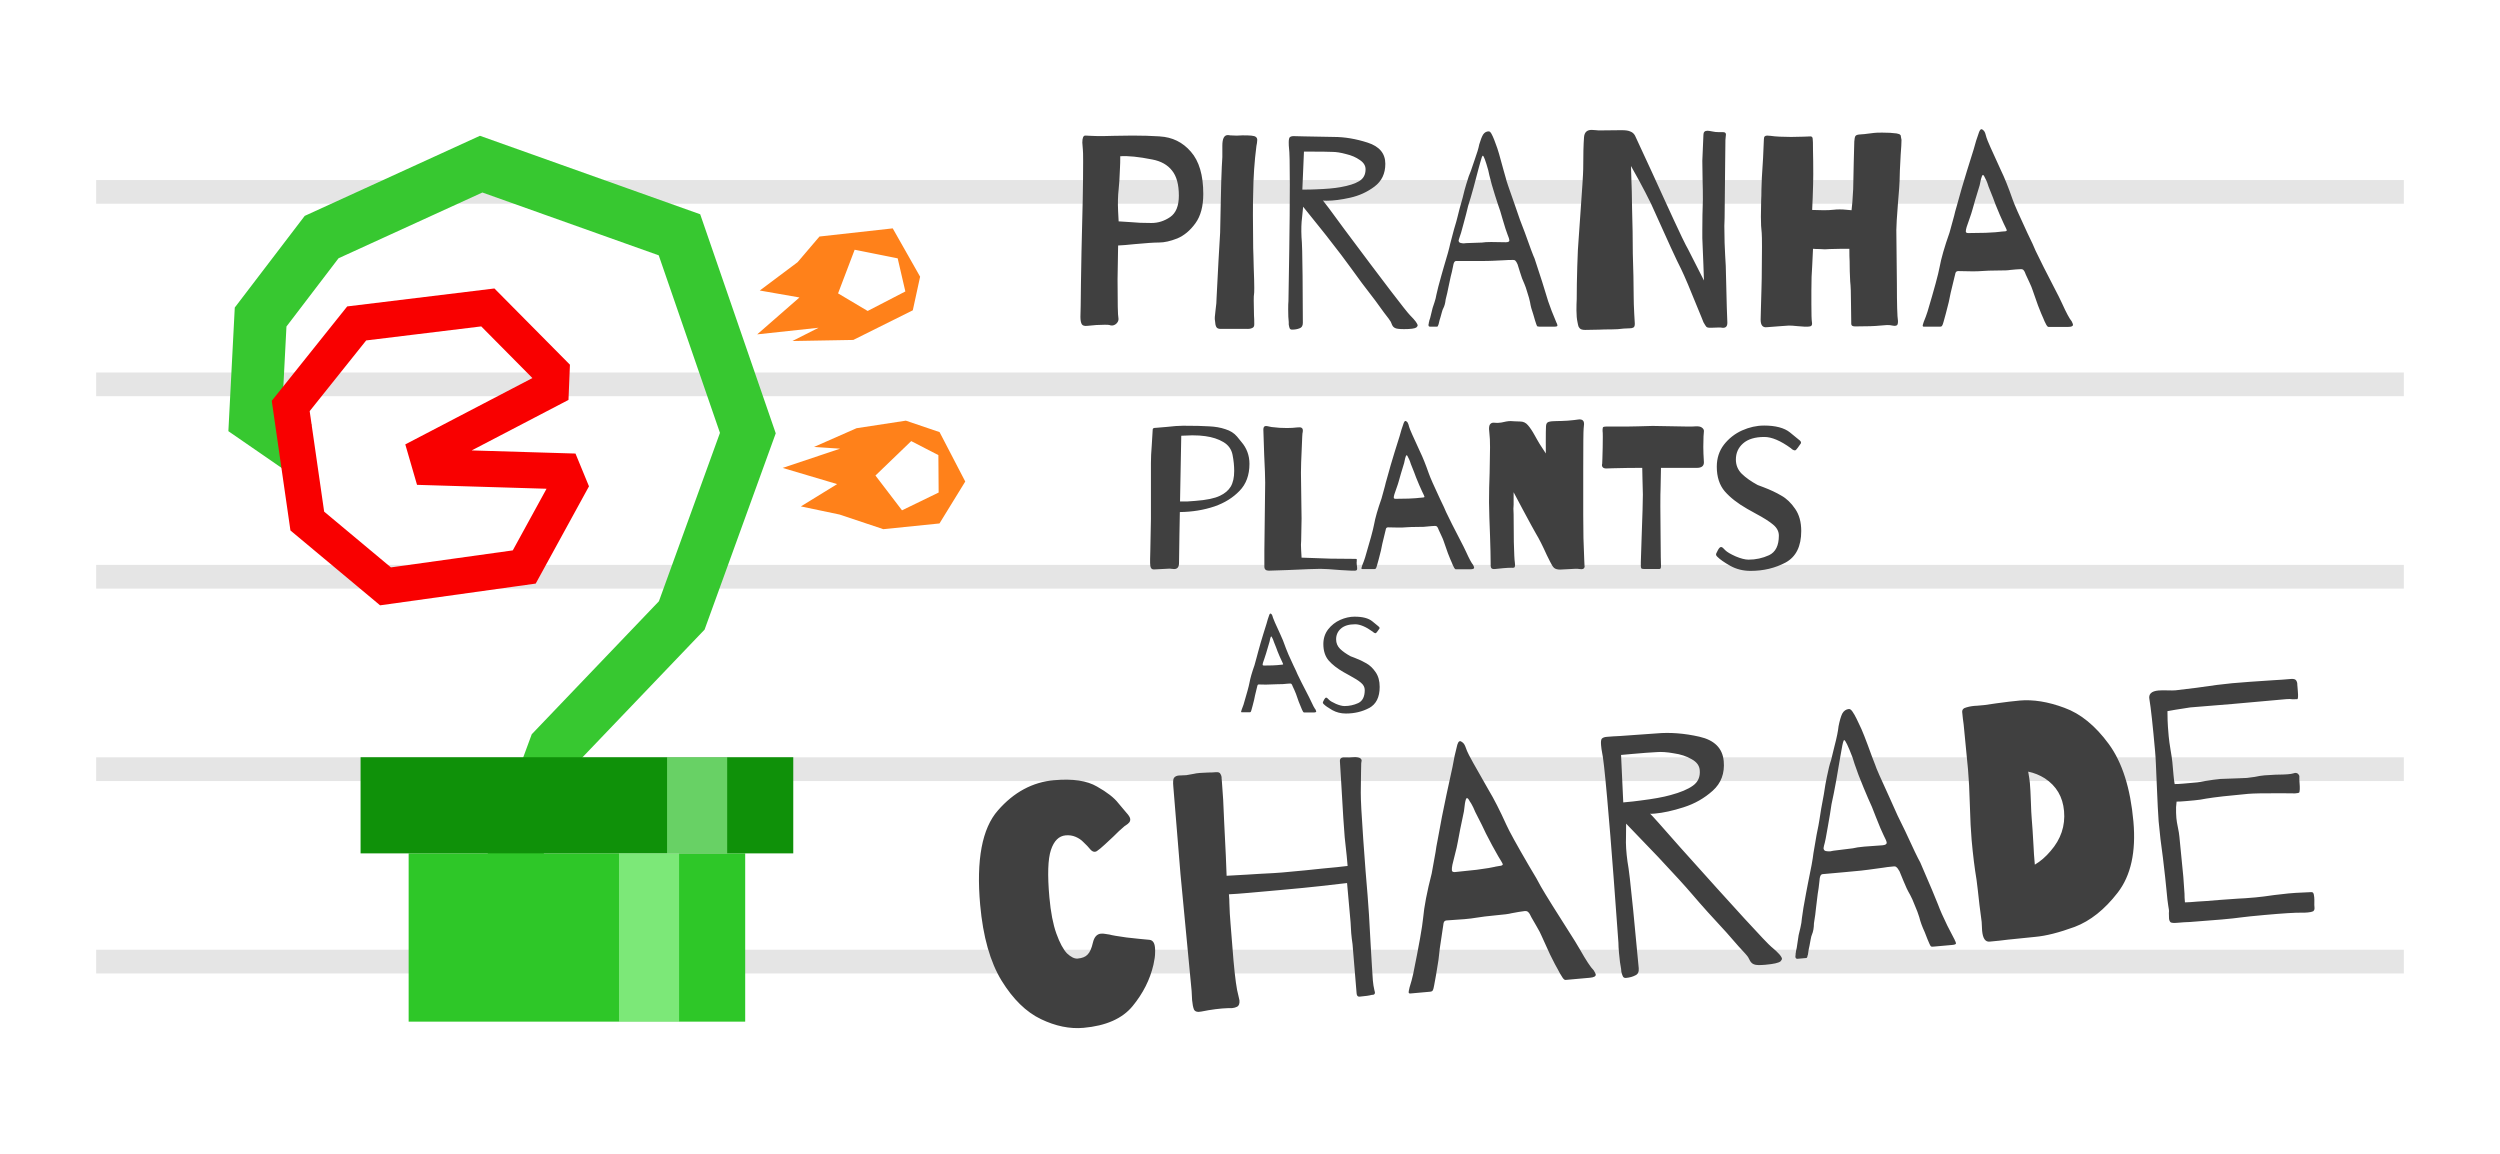
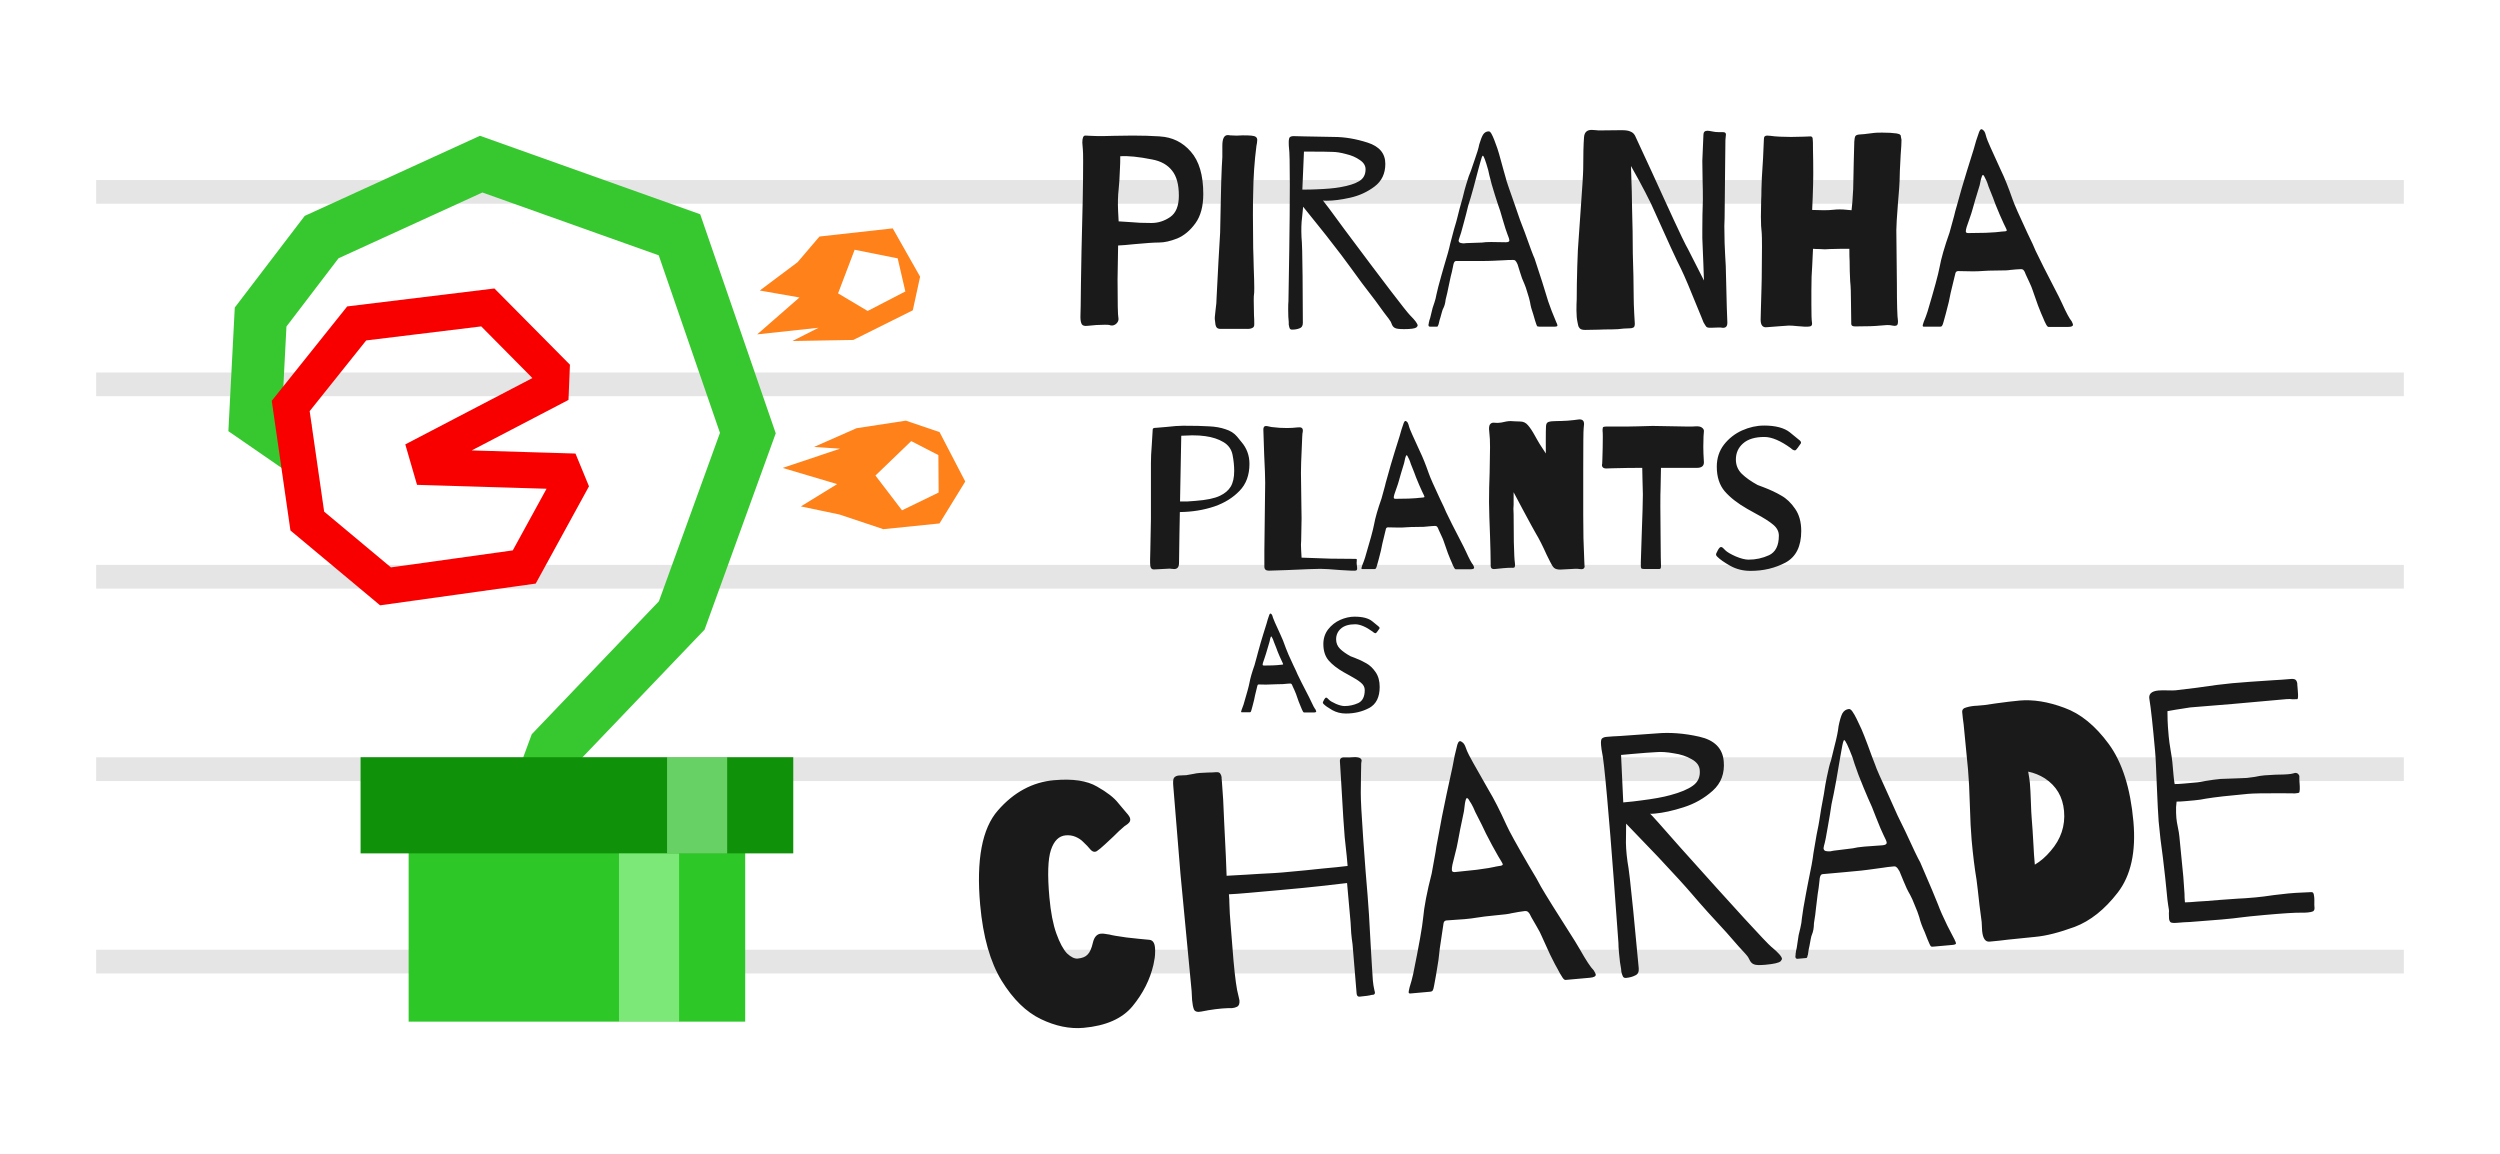
<svg xmlns="http://www.w3.org/2000/svg" xmlns:xlink="http://www.w3.org/1999/xlink" width="104mm" height="48mm" viewBox="0 0 104 48" version="1.1" id="svg1" xml:space="preserve">
  <defs id="defs1">
    <linearGradient id="swatch33">
      <stop style="stop-color:#e5e5e5;stop-opacity:1;" offset="0" id="stop33" />
    </linearGradient>
    <linearGradient id="swatch29">
-       <stop style="stop-color:#404040;stop-opacity:1;" offset="0" id="stop29" />
+       <stop style="stop-color:#1a1a1a;stop-opacity:1;" offset="0" id="stop29" />
    </linearGradient>
    <linearGradient id="swatch27">
      <stop style="stop-color:#cffccf;stop-opacity:1;" offset="0" id="stop27" />
    </linearGradient>
    <linearGradient id="swatch26">
      <stop style="stop-color:#2ec728;stop-opacity:1;" offset="0" id="stop26" />
    </linearGradient>
    <linearGradient id="swatch25">
      <stop style="stop-color:#0f9109;stop-opacity:1;" offset="0" id="stop25" />
    </linearGradient>
    <linearGradient id="swatch24">
      <stop style="stop-color:#f90000;stop-opacity:1;" offset="0" id="stop24" />
    </linearGradient>
    <linearGradient id="swatch23">
      <stop style="stop-color:#37c830;stop-opacity:1;" offset="0" id="stop23" />
    </linearGradient>
    <linearGradient id="swatch18">
      <stop style="stop-color:#ff811a;stop-opacity:1;" offset="0" id="stop18" />
    </linearGradient>
    <linearGradient xlink:href="#swatch18" id="linearGradient18" x1="35.857" y1="18.353" x2="43.452" y2="18.353" gradientUnits="userSpaceOnUse" />
    <linearGradient xlink:href="#swatch18" id="linearGradient22" x1="34.798" y1="10.439" x2="41.576" y2="10.439" gradientUnits="userSpaceOnUse" />
    <linearGradient xlink:href="#swatch23" id="linearGradient23" x1="12.798" y1="19.67" x2="35.57" y2="19.67" gradientUnits="userSpaceOnUse" />
    <linearGradient xlink:href="#swatch24" id="linearGradient24" x1="14.603" y1="17.186" x2="27.8" y2="17.186" gradientUnits="userSpaceOnUse" />
    <linearGradient xlink:href="#swatch25" id="linearGradient25" x1="17.923" y1="33.805" x2="40.722" y2="33.805" gradientUnits="userSpaceOnUse" />
-     <linearGradient xlink:href="#swatch26" id="linearGradient26" x1="20.456" y1="39.305" x2="38.189" y2="39.305" gradientUnits="userSpaceOnUse" />
+     <linearGradient xlink:href="#swatch26" id="linearGradient26" x1="20.456" y1="39.305" x2="38.189" y2="39.305" gradientUnits="userSpaceOnUse" gradientTransform="matrix(1,0,0,1.071429,0,-3.057949)" />
    <linearGradient xlink:href="#swatch27" id="linearGradient27" x1="28.994" y1="41.698" x2="32.16" y2="41.698" gradientUnits="userSpaceOnUse" />
    <linearGradient xlink:href="#swatch27" id="linearGradient28" gradientUnits="userSpaceOnUse" gradientTransform="matrix(1.452779,0,0,1.829015,-10.12574,-27.71185)" x1="28.671" y1="34.942" x2="30.851" y2="34.942" />
    <linearGradient xlink:href="#swatch29" id="linearGradient29" x1="45.942" y1="10.549" x2="87.237" y2="10.549" gradientUnits="userSpaceOnUse" />
    <linearGradient xlink:href="#swatch29" id="linearGradient30" x1="48.845" y1="21.598" x2="75.93" y2="21.598" gradientUnits="userSpaceOnUse" />
    <linearGradient xlink:href="#swatch29" id="linearGradient31" x1="52.628" y1="28.605" x2="58.397" y2="28.605" gradientUnits="userSpaceOnUse" />
    <linearGradient xlink:href="#swatch33" id="linearGradient33" x1="3" y1="23.985" x2="46.877" y2="23.985" gradientUnits="userSpaceOnUse" />
    <linearGradient xlink:href="#swatch33" id="linearGradient34" x1="3" y1="32.111" x2="46.877" y2="32.111" gradientUnits="userSpaceOnUse" />
    <linearGradient xlink:href="#swatch33" id="linearGradient35" x1="3" y1="40.237" x2="46.877" y2="40.237" gradientUnits="userSpaceOnUse" />
    <linearGradient xlink:href="#swatch33" id="linearGradient36" x1="3" y1="15.859" x2="46.877" y2="15.859" gradientUnits="userSpaceOnUse" />
    <linearGradient xlink:href="#swatch33" id="linearGradient37" x1="3" y1="7.732" x2="46.877" y2="7.732" gradientUnits="userSpaceOnUse" />
    <linearGradient xlink:href="#swatch29" id="linearGradient1" gradientUnits="userSpaceOnUse" x1="38.165" y1="42.454" x2="93.554" y2="42.454" />
  </defs>
  <g id="layer3" transform="matrix(2.187927,0,0,0.9850576,-2.563782,0.3663954)" style="display:inline">
    <path style="display:inline;fill:none;fill-rule:nonzero;stroke:url(#linearGradient37);stroke-width:1.001;stroke-linecap:butt;stroke-miterlimit:2;stroke-dasharray:none" d="M 3,7.732 H 46.877" id="path4" />
    <path style="display:inline;fill:none;fill-rule:nonzero;stroke:url(#linearGradient36);stroke-width:1.001;stroke-linecap:butt;stroke-miterlimit:2;stroke-dasharray:none" d="M 3,15.859 H 46.877" id="path4-0" />
    <path style="display:inline;fill:none;fill-rule:nonzero;stroke:url(#linearGradient33);stroke-width:1.001;stroke-linecap:butt;stroke-miterlimit:2;stroke-dasharray:none" d="M 3,23.985 H 46.877" id="path4-2" />
    <path style="display:inline;fill:none;fill-rule:nonzero;stroke:url(#linearGradient34);stroke-width:1.001;stroke-linecap:butt;stroke-miterlimit:2;stroke-dasharray:none" d="M 3,32.111 H 46.877" id="path4-21" />
    <path style="display:inline;fill:none;fill-rule:nonzero;stroke:url(#linearGradient35);stroke-width:1.001;stroke-linecap:butt;stroke-miterlimit:2;stroke-dasharray:none" d="M 3,40.237 H 46.877" id="path4-7" />
  </g>
  <g id="layer2" style="display:inline" transform="translate(-3.298433,1.404481)">
    <path style="display:inline;fill:none;fill-opacity:0;stroke:url(#linearGradient23);stroke-width:2.188;stroke-linecap:butt;stroke-linejoin:miter" d="m 24.529,34.717 1.838,-4.985 5.292,-5.534 2.75,-7.586 -2.845,-8.249 -8.249,-2.939 -6.637,3.034 -2.538,3.326 -0.217,4.195 1.724,1.19" id="path2" />
    <g id="layer1" transform="matrix(0.7894968,0,0,1,4.148343,-1.709143)" style="display:inline">
-       <rect style="display:inline;fill:url(#linearGradient26);fill-opacity:1;stroke:none;stroke-width:2.538;stroke-linecap:round;stroke-linejoin:miter;stroke-dasharray:none;stroke-opacity:1" id="rect46-6-6-6-7" width="17.733" height="7" x="20.456" y="35.805" />
+       <rect style="display:inline;fill:url(#linearGradient26);fill-opacity:1;stroke:none;stroke-width:2.627;stroke-linecap:round;stroke-linejoin:miter;stroke-dasharray:none;stroke-opacity:1" id="rect46-6-6-6-7" width="17.733" height="7.5" x="20.456" y="35.305" />
      <rect style="display:inline;fill:url(#linearGradient25);fill-opacity:1;fill-rule:nonzero;stroke:none;stroke-width:2.176;stroke-linecap:round;stroke-linejoin:miter;stroke-dasharray:none;stroke-opacity:1" id="rect46-6-6-6-7-9" width="22.799" height="4" x="17.923" y="31.805" />
      <g id="layer4" transform="translate(2.545377,-2.392475)" style="display:inline;opacity:0.6;mix-blend-mode:hard-light">
        <rect style="opacity:1;mix-blend-mode:normal;fill:url(#linearGradient27);stroke:none;stroke-width:2.258;stroke-linejoin:round;stroke-dasharray:none;stroke-opacity:1" id="rect10" width="3.167" height="7" x="28.994" y="38.198" />
        <rect style="opacity:1;mix-blend-mode:normal;fill:url(#linearGradient28);stroke:none;stroke-width:1.707;stroke-linejoin:round;stroke-dasharray:none;stroke-opacity:1" id="rect10-6" width="3.167" height="4" x="31.527" y="34.198" />
      </g>
    </g>
    <path id="path1" style="display:inline;opacity:1;fill:none;fill-opacity:1;stroke:url(#linearGradient24);stroke-width:1.5;stroke-linecap:round;stroke-linejoin:miter;stroke-dasharray:none;stroke-opacity:1" d="m 23.592,11.385 -5.455,0.665 -2.745,3.434 0.69,4.787 3.254,2.717 5.771,-0.806 1.863,-3.401 -0.24,-0.583 -5.515,-0.166 -0.165,-0.569 5.166,-2.695 0.029,-0.705 z" />
    <path id="path7" style="display:inline;opacity:1;fill:url(#linearGradient18);stroke:none;stroke-width:1.25;stroke-linecap:butt;stroke-linejoin:miter;stroke-dasharray:none;stroke-opacity:1" d="m 38.931,16.409 -1.774,0.781 1.089,0.07 -2.389,0.801 2.267,0.673 -1.509,0.928 1.612,0.339 1.817,0.608 2.337,-0.238 1.072,-1.744 -1.069,-2.056 -1.402,-0.476 z m 2.274,0.536 1.13,0.583 0.011,1.557 -1.524,0.74 -1.105,-1.447 z" />
    <path id="path3" style="display:inline;opacity:1;fill:url(#linearGradient22);stroke:none;stroke-width:1.25;stroke-linecap:butt;stroke-linejoin:miter;stroke-dasharray:none;stroke-opacity:1" d="m 37.388,8.435 -0.91,1.068 -1.573,1.178 1.651,0.289 -1.758,1.535 2.553,-0.275 -1.088,0.552 2.533,-0.045 2.475,-1.233 0.304,-1.398 -1.139,-2.01 z m 1.464,0.55 1.79,0.358 0.319,1.377 -1.568,0.812 -1.231,-0.732 z" />
  </g>
  <g id="layer5" transform="translate(-0.999515,-1.000333)">
    <path d="m 49.25,6.676 q 0.779,0.045 1.287,0.632 0.519,0.587 0.519,1.761 0,0.768 -0.327,1.219 -0.327,0.452 -0.756,0.632 -0.429,0.169 -0.756,0.169 -0.305,0 -1.027,0.068 -0.418,0.045 -0.677,0.056 -0.023,1.039 -0.023,1.411 0,1.468 0.034,1.592 0.023,0.113 -0.045,0.203 -0.056,0.079 -0.158,0.113 -0.09,0.023 -0.169,-0.011 -0.034,-0.011 -0.192,-0.011 -0.339,0 -0.722,0.045 -0.181,0.023 -0.237,-0.068 -0.056,-0.102 -0.056,-0.305 0,-0.248 0.011,-0.452 l 0.011,-0.948 0.023,-1.332 q 0.068,-2.393 0.068,-3.737 0,-0.406 -0.011,-0.485 -0.023,-0.248 -0.023,-0.294 0,-0.294 0.124,-0.294 0.056,0 0.226,0.011 0.181,0.011 0.497,0.011 0.09,0 0.463,-0.011 0.373,-0.011 0.779,-0.011 0.598,0 1.14,0.034 z M 48.9,10.277 q 0.418,0 0.779,-0.248 0.361,-0.248 0.361,-0.892 0,-0.689 -0.282,-1.039 Q 49.476,7.737 48.934,7.635 48.087,7.466 47.602,7.5 q 0,0.316 -0.011,0.474 -0.023,0.632 -0.056,0.903 -0.045,0.395 -0.023,0.892 l 0.023,0.44 0.531,0.034 q 0.305,0.034 0.835,0.034 z m 3.262,-3.646 q 0.147,0.011 0.282,0.011 0.147,-0.011 0.248,-0.011 0.248,0 0.361,0.011 0.135,0.011 0.192,0.056 0.056,0.045 0.056,0.124 0,0.056 -0.011,0.124 -0.011,0.068 -0.023,0.124 -0.124,0.96 -0.135,1.976 -0.011,0.294 -0.011,0.903 l 0.011,1.366 q 0.011,0.169 0.011,0.35 l 0.011,0.452 q 0.023,0.587 0.023,0.869 0,0.214 -0.011,0.26 -0.011,0.045 -0.011,0.26 l 0.011,0.621 q 0.011,0.135 0.011,0.339 0.011,0.147 -0.09,0.181 -0.09,0.045 -0.248,0.034 h -1.027 q -0.169,0.011 -0.214,-0.079 -0.045,-0.079 -0.056,-0.271 -0.023,-0.079 0.023,-0.418 0.045,-0.316 0.045,-0.542 0,-0.079 0.079,-1.524 0.068,-1.061 0.068,-1.163 l 0.023,-1.106 0.023,-1.027 0.023,-0.61 0.023,-0.406 V 7.06 q 0,-0.44 0.226,-0.44 0.056,0 0.09,0.011 z m 7.507,7.496 q 0.305,0.305 0.305,0.418 0,0.023 -0.056,0.079 -0.102,0.068 -0.508,0.068 -0.294,0 -0.373,-0.045 -0.079,-0.034 -0.124,-0.124 -0.034,-0.09 -0.056,-0.135 -0.034,-0.068 -0.282,-0.384 -0.237,-0.327 -0.361,-0.497 -0.598,-0.768 -1.039,-1.389 -0.271,-0.384 -1.005,-1.321 L 55.989,10.57 55.21,9.6 55.165,10.051 q -0.045,0.339 -0.023,0.813 0.034,0.316 0.045,1.637 0.011,1.321 0.011,1.93 0,0.181 -0.135,0.226 -0.135,0.056 -0.316,0.056 -0.079,0 -0.102,-0.068 -0.023,-0.068 -0.034,-0.147 0,-0.079 0,-0.102 -0.023,-0.181 -0.023,-0.531 0,-0.226 0.011,-0.339 0.011,-0.61 0.034,-2.122 0.023,-1.524 0.023,-2.732 0,-1.298 -0.034,-1.513 -0.011,-0.09 -0.011,-0.237 0,-0.169 0.045,-0.214 0.056,-0.045 0.158,-0.045 0.226,0 0.44,0.011 l 1.23,0.023 q 0.677,0 1.411,0.237 0.734,0.237 0.734,0.881 0,0.61 -0.452,0.948 -0.452,0.339 -1.016,0.463 -0.553,0.124 -0.971,0.124 -0.147,0 -0.158,-0.011 0.068,0.068 0.892,1.197 2.484,3.33 2.743,3.59 z M 55.177,8.888 q 0.373,0 0.564,-0.011 0.655,-0.023 1.016,-0.09 0.519,-0.09 0.779,-0.248 0.271,-0.158 0.271,-0.497 0,-0.226 -0.237,-0.384 Q 57.333,7.488 56.994,7.409 56.667,7.319 56.418,7.319 56.136,7.308 55.628,7.308 h -0.384 z m 10.578,5.543 q 0.034,0.079 0.034,0.113 0,0.045 -0.124,0.045 h -0.632 q -0.045,0 -0.079,-0.011 -0.023,-0.023 -0.045,-0.09 -0.045,-0.124 -0.124,-0.406 -0.102,-0.282 -0.135,-0.508 -0.034,-0.169 -0.113,-0.406 -0.068,-0.237 -0.124,-0.361 -0.102,-0.214 -0.181,-0.485 l -0.102,-0.327 q -0.056,-0.124 -0.09,-0.147 -0.023,-0.034 -0.09,-0.034 -0.237,0 -0.35,0.011 l -0.485,0.023 q -0.09,0.011 -0.835,0.011 h -0.689 -0.023 q -0.068,0 -0.102,0.124 l -0.023,0.113 -0.045,0.214 q -0.023,0.056 -0.147,0.655 -0.034,0.192 -0.113,0.497 -0.023,0.226 -0.102,0.373 -0.023,0.034 -0.056,0.158 -0.034,0.124 -0.056,0.203 -0.034,0.09 -0.079,0.294 -0.011,0.011 -0.023,0.056 -0.011,0.034 -0.034,0.045 -0.023,0 -0.068,0 h -0.226 q -0.102,0 -0.056,-0.147 0,-0.034 0.011,-0.056 0,-0.023 0.011,-0.056 0.011,-0.034 0.034,-0.102 l 0.102,-0.418 q 0.023,-0.068 0.079,-0.237 0.056,-0.169 0.079,-0.316 0.056,-0.271 0.214,-0.824 l 0.09,-0.316 q 0.214,-0.7 0.271,-0.982 l 0.158,-0.598 q 0.113,-0.373 0.135,-0.474 0.079,-0.339 0.226,-0.847 l 0.079,-0.316 0.068,-0.237 q 0.113,-0.384 0.192,-0.553 0.023,-0.068 0.158,-0.463 0.147,-0.406 0.192,-0.643 0.079,-0.271 0.158,-0.406 0.09,-0.135 0.237,-0.135 0.056,0 0.113,0.102 0.056,0.102 0.113,0.248 0.056,0.147 0.079,0.214 0.09,0.214 0.316,1.072 l 0.09,0.316 q 0.011,0.09 0.373,1.106 l 0.214,0.621 0.203,0.531 q 0.316,0.892 0.406,1.084 0.395,1.197 0.463,1.445 0.079,0.294 0.248,0.734 0.181,0.44 0.203,0.497 z M 63.643,11.078 q 0.147,0 0.147,-0.079 0,-0.056 -0.079,-0.248 -0.068,-0.169 -0.203,-0.632 -0.102,-0.373 -0.203,-0.643 Q 63.192,9.137 63.056,8.674 62.932,8.211 62.909,8.076 62.74,7.477 62.684,7.477 q -0.034,0 -0.113,0.305 L 62.503,8.03 q -0.079,0.305 -0.203,0.768 -0.124,0.452 -0.226,0.768 -0.068,0.294 -0.192,0.745 -0.113,0.44 -0.181,0.61 -0.023,0.068 -0.023,0.079 0,0.079 0.068,0.102 0.079,0.023 0.147,0.023 0.079,-0.011 0.102,-0.011 l 0.655,-0.023 q 0.135,-0.023 0.384,-0.023 z m 4.82,-4.662 q 0.248,0 0.361,0.056 0.124,0.045 0.192,0.169 0.113,0.237 0.282,0.61 l 0.418,0.903 0.531,1.163 q 0.147,0.316 0.384,0.835 0.237,0.519 0.339,0.722 0.192,0.395 0.248,0.485 l 0.316,0.621 0.35,0.689 -0.023,-0.655 -0.045,-1.106 V 10.57 q 0,-0.621 0.023,-1.253 0,-0.474 -0.011,-0.768 L 71.816,7.692 71.862,6.608 q 0,-0.169 0.169,-0.169 0.056,0 0.226,0.034 0.102,0.023 0.214,0.023 0.113,0 0.181,0 0.09,0 0.113,0.023 0.034,0.023 0.034,0.079 0,0.045 -0.011,0.102 -0.011,0.056 -0.011,0.124 l -0.011,0.971 -0.023,2.28 -0.011,0.327 q 0,0.384 0.011,0.7 0.011,0.316 0.023,0.519 0.034,0.485 0.034,0.813 0,-0.045 0.034,1.343 l 0.023,0.632 v 0.023 q 0,0.226 -0.214,0.203 -0.034,-0.011 -0.135,-0.011 l -0.327,0.011 h -0.068 q -0.079,0 -0.124,-0.034 -0.034,-0.034 -0.124,-0.192 -0.034,-0.079 -0.09,-0.226 -0.056,-0.147 -0.135,-0.327 Q 71.15,12.636 70.936,12.196 70.688,11.722 69.683,9.475 69.457,9.012 69.175,8.493 l -0.327,-0.587 0.034,1.072 0.011,0.666 q 0.023,0.745 0.023,0.982 0,0.926 0.034,1.863 l 0.011,0.881 q 0,0.237 0.023,0.689 l 0.023,0.395 v 0.023 q 0,0.113 -0.056,0.147 -0.056,0.034 -0.158,0.034 l -0.248,0.011 q -0.237,0.034 -0.508,0.034 -0.316,0 -0.519,0.011 l -0.576,0.011 q -0.169,0 -0.226,-0.068 -0.056,-0.056 -0.068,-0.135 -0.011,-0.079 -0.023,-0.113 -0.045,-0.203 -0.045,-0.497 0,-0.271 0.011,-0.463 0,-0.587 0.023,-1.366 0.023,-0.79 0.056,-1.129 l 0.056,-0.802 q 0.135,-1.874 0.135,-2.111 0,-0.892 0.034,-1.332 0.023,-0.305 0.316,-0.305 0.09,0 0.169,0.011 0.079,0.011 0.124,0.011 z m 8.41,3.33 q 0.237,0 0.44,-0.023 0.068,-0.011 0.214,-0.011 0.158,0 0.237,0.011 l 0.26,0.023 0.034,-0.339 0.034,-0.542 0.023,-1.106 0.023,-0.869 q 0.011,-0.169 0.045,-0.226 0.034,-0.056 0.158,-0.068 0.113,0 0.632,-0.068 0.09,-0.011 0.327,-0.011 0.361,0 0.598,0.034 0.124,0.023 0.147,0.056 0.034,0.023 0.034,0.09 0.011,0.068 0.023,0.124 0,0.181 -0.034,0.61 -0.045,0.79 -0.045,1.084 0,0.147 -0.068,0.937 -0.068,0.858 -0.068,1.118 l 0.023,2.235 q 0,1.264 0.045,1.547 v 0.023 q 0,0.124 -0.045,0.158 -0.045,0.023 -0.102,0.023 -0.056,-0.011 -0.079,-0.011 -0.09,-0.023 -0.226,-0.023 -0.045,0 -0.294,0.023 -0.316,0.034 -1.016,0.034 h -0.023 q -0.158,0 -0.158,-0.102 0,-0.214 -0.011,-0.847 0,-0.632 -0.034,-0.926 -0.023,-0.429 -0.023,-0.835 -0.011,-0.169 -0.011,-0.519 h -0.327 l -0.485,0.011 -0.203,0.011 -0.226,-0.011 q -0.169,0 -0.271,-0.011 l -0.034,0.711 q -0.034,0.395 -0.034,1.027 v 0.576 q 0,0.61 0.023,0.734 0.023,0.135 -0.045,0.169 -0.056,0.023 -0.147,0.023 -0.079,0 -0.113,0 -0.09,-0.011 -0.305,-0.023 -0.214,-0.023 -0.35,-0.023 l -0.327,0.023 q -0.079,0.011 -0.587,0.045 -0.26,0.034 -0.26,-0.316 l 0.011,-0.44 0.023,-0.813 q 0,-0.248 0.011,-0.463 l 0.011,-1.31 q 0,-0.452 -0.011,-0.576 -0.034,-0.26 -0.034,-0.677 l 0.011,-0.689 q 0.011,-0.169 0.011,-0.44 0,-0.316 0.068,-1.31 l 0.034,-0.779 q 0,-0.09 0.034,-0.124 0.034,-0.034 0.102,-0.034 l 0.147,0.011 q 0.147,0.023 0.384,0.034 0.237,0.011 0.463,0.011 l 0.519,-0.011 q 0.124,-0.011 0.282,-0.011 h 0.011 q 0.09,0 0.09,0.124 0.011,0.023 0.011,0.452 0.011,0.418 0.011,0.993 0,0.361 -0.023,0.971 l -0.023,0.519 z m 10.307,4.617 q 0.056,0.113 0.056,0.147 0,0.09 -0.203,0.09 h -0.813 q -0.045,0 -0.09,-0.079 -0.045,-0.079 -0.079,-0.158 -0.034,-0.079 -0.056,-0.135 -0.056,-0.113 -0.214,-0.519 -0.147,-0.406 -0.226,-0.643 -0.034,-0.113 -0.135,-0.327 -0.102,-0.226 -0.147,-0.316 -0.045,-0.135 -0.09,-0.181 -0.034,-0.045 -0.113,-0.045 -0.079,0 -0.203,0.011 -0.113,0.011 -0.248,0.023 -0.09,0.023 -0.564,0.023 -0.327,0 -0.643,0.023 -0.102,0.011 -0.361,0.011 l -0.598,-0.011 q -0.056,0 -0.09,0.045 -0.023,0.045 -0.034,0.113 -0.011,0.056 -0.023,0.09 l -0.068,0.282 q -0.034,0.158 -0.09,0.373 -0.045,0.203 -0.079,0.384 l -0.124,0.485 -0.09,0.327 q -0.034,0.135 -0.068,0.181 -0.023,0.034 -0.079,0.034 H 81.039 q -0.056,0 -0.056,-0.045 0,-0.023 0.045,-0.158 0.09,-0.214 0.158,-0.429 0.418,-1.4 0.497,-1.829 0.102,-0.564 0.418,-1.456 0.102,-0.384 0.192,-0.7 0.034,-0.158 0.102,-0.384 0.214,-0.79 0.429,-1.479 l 0.282,-0.903 q 0.09,-0.35 0.226,-0.722 0.068,-0.169 0.158,-0.079 0.068,0.045 0.102,0.158 0.034,0.113 0.045,0.158 0.034,0.135 0.598,1.355 0.226,0.463 0.485,1.208 0.113,0.327 0.621,1.411 0.26,0.531 0.339,0.734 0.181,0.395 0.971,1.919 l 0.135,0.282 q 0.26,0.576 0.395,0.734 z m -2.958,-3.725 q 0.079,-0.011 0.135,-0.011 0.056,0 0.09,-0.011 0.034,-0.011 0.034,-0.034 0,-0.023 -0.034,-0.09 -0.056,-0.102 -0.26,-0.564 -0.203,-0.474 -0.282,-0.711 -0.113,-0.271 -0.181,-0.452 -0.056,-0.181 -0.09,-0.248 -0.023,-0.056 -0.056,-0.113 -0.023,-0.056 -0.045,-0.09 -0.023,-0.034 -0.045,-0.034 -0.034,0 -0.079,0.169 -0.034,0.169 -0.056,0.26 -0.203,0.655 -0.294,0.993 -0.045,0.169 -0.135,0.418 -0.079,0.237 -0.113,0.327 -0.034,0.113 -0.034,0.181 0,0.068 0.102,0.068 0.237,0 0.722,-0.011 0.497,-0.023 0.621,-0.045 z" id="text34" style="font-size:11.289px;line-height:0.9;font-family:Barrio;-inkscape-font-specification:Barrio;fill:url(#linearGradient29);stroke-miterlimit:2" aria-label="Piranha" />
    <path d="m 52.46,19.161 q 0.034,0.042 0.186,0.229 0.161,0.186 0.246,0.415 0.085,0.229 0.085,0.491 0,0.703 -0.415,1.126 -0.406,0.423 -1.033,0.643 -0.677,0.229 -1.448,0.237 l -0.017,0.923 -0.017,1.194 q 0,0.254 -0.203,0.254 -0.051,0 -0.102,-0.009 -0.051,-0.009 -0.085,-0.009 l -0.322,0.017 -0.33,0.017 q -0.093,0 -0.127,-0.068 -0.034,-0.068 -0.034,-0.203 0,-0.042 0,-0.161 0.009,-0.119 0.009,-0.356 0.025,-1.295 0.025,-1.312 v -2.32 q 0,-0.339 0.034,-0.737 l 0.034,-0.559 q 0,-0.135 0.025,-0.152 0.034,-0.025 0.135,-0.025 0.068,0 0.406,-0.034 0.44,-0.051 0.703,-0.051 0.711,0 1.084,0.025 0.381,0.017 0.677,0.119 0.305,0.093 0.483,0.305 z m -0.711,2.464 q 0.305,-0.144 0.449,-0.381 0.144,-0.246 0.144,-0.652 0,-0.322 -0.068,-0.669 -0.068,-0.347 -0.381,-0.533 -0.313,-0.186 -0.754,-0.246 -0.229,-0.034 -0.542,-0.034 -0.135,0 -0.457,0.017 l -0.051,2.735 q 0.33,0.009 0.635,-0.025 0.694,-0.051 1.024,-0.212 z m 3.404,-1.998 q -0.034,0.694 -0.034,1.041 l 0.017,1.278 q 0.009,0.305 0.009,0.627 l -0.017,0.923 -0.009,0.169 0.009,0.237 0.017,0.296 1.211,0.042 1.008,0.009 h 0.017 q 0.051,0 0.059,0.017 0.009,0.017 0,0.051 0,0.025 0,0.042 -0.009,0.034 0,0.127 0.017,0.093 0.017,0.169 0,0.059 -0.042,0.076 -0.042,0.017 -0.11,0.009 -0.059,0 -0.093,0 l -0.449,-0.025 q -0.593,-0.051 -0.838,-0.051 -0.271,0 -1.372,0.051 l -0.77,0.025 q -0.186,0 -0.186,-0.169 v -0.66 l 0.034,-2.836 q 0,-0.322 -0.042,-1.168 l -0.034,-1.041 q 0,-0.144 0.11,-0.144 0.042,0 0.144,0.025 0.102,0.025 0.161,0.025 0.237,0.034 0.567,0.034 0.229,0 0.432,-0.025 0.127,-0.017 0.178,0.017 0.051,0.034 0.051,0.11 0,0.059 -0.017,0.127 -0.009,0.059 -0.009,0.135 z m 7.129,4.877 q 0.042,0.085 0.042,0.11 0,0.068 -0.152,0.068 H 61.562 q -0.034,0 -0.068,-0.059 -0.034,-0.059 -0.059,-0.119 -0.025,-0.059 -0.042,-0.102 -0.042,-0.085 -0.161,-0.389 -0.11,-0.305 -0.169,-0.483 -0.025,-0.085 -0.102,-0.246 -0.076,-0.169 -0.11,-0.237 -0.034,-0.102 -0.068,-0.135 -0.025,-0.034 -0.085,-0.034 -0.059,0 -0.152,0.009 -0.085,0.009 -0.186,0.017 -0.068,0.017 -0.423,0.017 -0.246,0 -0.483,0.017 -0.076,0.009 -0.271,0.009 l -0.449,-0.009 q -0.042,0 -0.068,0.034 -0.017,0.034 -0.025,0.085 -0.009,0.042 -0.017,0.068 l -0.051,0.212 q -0.025,0.119 -0.068,0.279 -0.034,0.152 -0.059,0.288 l -0.093,0.364 -0.068,0.246 q -0.025,0.102 -0.051,0.135 -0.017,0.025 -0.059,0.025 h -0.5 q -0.042,0 -0.042,-0.034 0,-0.017 0.034,-0.119 0.068,-0.161 0.119,-0.322 0.313,-1.05 0.373,-1.372 0.076,-0.423 0.313,-1.092 0.076,-0.288 0.144,-0.525 0.025,-0.119 0.076,-0.288 0.161,-0.593 0.322,-1.109 l 0.212,-0.677 q 0.068,-0.262 0.169,-0.542 0.051,-0.127 0.119,-0.059 0.051,0.034 0.076,0.119 0.025,0.085 0.034,0.119 0.025,0.102 0.449,1.016 0.169,0.347 0.364,0.906 0.085,0.246 0.466,1.058 0.195,0.398 0.254,0.55 0.135,0.296 0.728,1.439 l 0.102,0.212 q 0.195,0.432 0.296,0.55 z M 60.063,21.709 q 0.059,-0.009 0.102,-0.009 0.042,0 0.068,-0.009 0.025,-0.009 0.025,-0.025 0,-0.017 -0.025,-0.068 -0.042,-0.076 -0.195,-0.423 -0.152,-0.356 -0.212,-0.533 -0.085,-0.203 -0.135,-0.339 -0.042,-0.135 -0.068,-0.186 -0.017,-0.042 -0.042,-0.085 -0.017,-0.042 -0.034,-0.068 -0.017,-0.025 -0.034,-0.025 -0.025,0 -0.059,0.127 -0.025,0.127 -0.042,0.195 -0.152,0.491 -0.22,0.745 -0.034,0.127 -0.102,0.313 -0.059,0.178 -0.085,0.246 -0.025,0.085 -0.025,0.135 0,0.051 0.076,0.051 0.178,0 0.542,-0.009 0.373,-0.017 0.466,-0.034 z m 5.241,-2.311 q 0,-0.525 0.009,-0.652 0,-0.161 0.11,-0.195 0.11,-0.034 0.322,-0.034 0.186,0 0.474,-0.017 0.296,-0.025 0.457,-0.051 0.119,-0.009 0.169,0.042 0.051,0.042 0.051,0.152 0,0.034 -0.017,0.186 -0.017,0.127 -0.017,1.685 v 1.913 q 0,0.432 0.009,0.957 0.017,0.516 0.034,0.931 0.017,0.415 0.017,0.229 0,0.135 -0.135,0.135 -0.059,0 -0.102,-0.009 -0.034,-0.009 -0.135,-0.009 -0.102,0 -0.322,0.017 -0.237,0.017 -0.33,0.017 -0.161,0 -0.246,-0.068 -0.076,-0.068 -0.161,-0.246 l -0.144,-0.288 q -0.254,-0.567 -0.449,-0.889 -0.11,-0.186 -0.559,-1.024 l -0.373,-0.703 v 0.322 0.195 q 0,0.068 -0.009,0.169 0,0.102 0.009,0.229 0,0.44 0.009,1.151 0.017,0.711 0.042,0.855 0.009,0.042 0.009,0.102 0,0.085 -0.034,0.11 -0.034,0.017 -0.127,0.009 -0.135,0 -0.322,0.017 -0.178,0.017 -0.339,0.034 -0.127,0.017 -0.169,-0.042 -0.034,-0.059 -0.025,-0.262 0,-0.305 -0.025,-1.075 -0.034,-0.804 -0.042,-1.397 0,-0.601 0.025,-1.219 0.017,-0.779 0.017,-1.067 0,-0.389 -0.025,-0.567 -0.017,-0.152 -0.017,-0.195 0,-0.152 0.051,-0.203 0.051,-0.059 0.135,-0.059 0.042,0 0.169,0.009 0.127,0 0.364,-0.059 0.093,-0.017 0.186,-0.017 0.051,0 0.144,0.009 0.093,0.009 0.246,0.009 0.195,0 0.322,0.152 0.135,0.152 0.288,0.432 l 0.085,0.152 q 0.102,0.186 0.246,0.398 l 0.127,0.195 z m 6.579,-0.466 q 0,0.042 -0.017,0.22 -0.009,0.178 -0.009,0.44 0,0.237 0.025,0.643 0,0.229 -0.296,0.229 h -1.49 l -0.017,0.872 q -0.009,0.144 -0.009,0.72 0,0.593 0.009,1.151 0.009,0.559 0.009,0.965 l 0.009,0.347 v 0.042 q 0,0.076 -0.025,0.093 -0.017,0.017 -0.051,0.017 -0.034,0 -0.051,0 h -0.576 q -0.102,0 -0.119,-0.034 -0.017,-0.034 -0.017,-0.119 0,-0.093 0,-0.135 l 0.034,-1.05 q 0.051,-1.372 0.051,-1.761 0,-0.22 -0.017,-0.66 l -0.009,-0.449 q -0.61,0 -1.236,0.017 l -0.262,0.009 q -0.11,0 -0.152,-0.059 -0.042,-0.059 -0.017,-0.135 l 0.009,-0.212 q 0.017,-0.491 0.017,-0.906 0,-0.203 -0.009,-0.246 v -0.059 q 0,-0.093 0.034,-0.11 0.042,-0.017 0.119,-0.017 h 0.838 l 0.474,-0.009 q 0.44,-0.017 0.618,-0.017 l 0.508,0.009 q 0.61,0.017 0.957,0.017 0.254,0 0.33,-0.009 0.186,-0.009 0.262,0.059 0.076,0.059 0.076,0.135 z m 2.489,-0.229 q 0.737,0 1.092,0.288 0.356,0.288 0.373,0.305 0.085,0.059 0.085,0.119 0,0.034 -0.034,0.068 -0.025,0.034 -0.102,0.144 -0.076,0.11 -0.119,0.11 -0.042,0 -0.11,-0.042 l -0.059,-0.051 q -0.643,-0.466 -1.101,-0.466 -0.584,0 -0.889,0.271 -0.296,0.262 -0.296,0.669 0,0.347 0.246,0.593 0.254,0.246 0.66,0.466 0.119,0.051 0.246,0.093 0.423,0.161 0.737,0.347 0.322,0.178 0.576,0.55 0.254,0.364 0.254,0.923 0,0.957 -0.652,1.312 -0.652,0.347 -1.456,0.347 -0.466,0 -0.847,-0.212 -0.373,-0.212 -0.533,-0.373 -0.085,-0.076 -0.042,-0.152 0.009,-0.017 0.068,-0.135 0.068,-0.119 0.119,-0.119 h 0.017 q 0.025,0 0.042,0.017 0.025,0.009 0.051,0.042 0.034,0.034 0.076,0.076 0.11,0.11 0.432,0.254 0.322,0.135 0.533,0.135 0.449,0 0.855,-0.186 0.406,-0.195 0.406,-0.813 0,-0.262 -0.237,-0.457 -0.229,-0.195 -0.72,-0.457 l -0.364,-0.203 q -0.593,-0.339 -0.931,-0.728 -0.33,-0.389 -0.33,-1.024 0,-0.525 0.296,-0.914 0.305,-0.389 0.754,-0.593 0.457,-0.203 0.906,-0.203 z" id="text37" style="font-size:8.467px;line-height:0.9;font-family:Barrio;-inkscape-font-specification:Barrio;fill:url(#linearGradient30);stroke-miterlimit:2" aria-label="plants" />
    <path d="m 55.727,30.521 q 0.028,0.056 0.028,0.073 0,0.045 -0.102,0.045 h -0.406 q -0.023,0 -0.045,-0.04 -0.023,-0.04 -0.04,-0.079 -0.017,-0.04 -0.028,-0.068 -0.028,-0.056 -0.107,-0.26 -0.073,-0.203 -0.113,-0.322 -0.017,-0.056 -0.068,-0.164 -0.051,-0.113 -0.073,-0.158 -0.023,-0.068 -0.045,-0.09 -0.017,-0.023 -0.056,-0.023 -0.04,0 -0.102,0.006 -0.056,0.006 -0.124,0.011 -0.045,0.011 -0.282,0.011 -0.164,0 -0.322,0.011 -0.051,0.006 -0.181,0.006 l -0.299,-0.006 q -0.028,0 -0.045,0.023 -0.011,0.023 -0.017,0.056 -0.006,0.028 -0.011,0.045 l -0.034,0.141 q -0.017,0.079 -0.045,0.186 -0.023,0.102 -0.04,0.192 l -0.062,0.243 -0.045,0.164 q -0.017,0.068 -0.034,0.09 -0.011,0.017 -0.04,0.017 H 52.656 q -0.028,0 -0.028,-0.023 0,-0.011 0.023,-0.079 0.045,-0.107 0.079,-0.214 0.209,-0.7 0.248,-0.914 0.051,-0.282 0.209,-0.728 0.051,-0.192 0.096,-0.35 0.017,-0.079 0.051,-0.192 0.107,-0.395 0.214,-0.739 l 0.141,-0.452 q 0.045,-0.175 0.113,-0.361 0.034,-0.085 0.079,-0.04 0.034,0.023 0.051,0.079 0.017,0.056 0.023,0.079 0.017,0.068 0.299,0.677 0.113,0.231 0.243,0.604 0.056,0.164 0.31,0.706 0.13,0.265 0.169,0.367 0.09,0.198 0.485,0.96 l 0.068,0.141 q 0.13,0.288 0.198,0.367 z m -1.479,-1.863 q 0.04,-0.006 0.068,-0.006 0.028,0 0.045,-0.006 0.017,-0.006 0.017,-0.017 0,-0.011 -0.017,-0.045 -0.028,-0.051 -0.13,-0.282 -0.102,-0.237 -0.141,-0.356 -0.056,-0.135 -0.09,-0.226 -0.028,-0.09 -0.045,-0.124 -0.011,-0.028 -0.028,-0.056 -0.011,-0.028 -0.023,-0.045 -0.011,-0.017 -0.023,-0.017 -0.017,0 -0.04,0.085 -0.017,0.085 -0.028,0.13 -0.102,0.327 -0.147,0.497 -0.023,0.085 -0.068,0.209 -0.04,0.119 -0.056,0.164 -0.017,0.056 -0.017,0.09 0,0.034 0.051,0.034 0.119,0 0.361,-0.006 0.248,-0.011 0.31,-0.023 z m 3.11,-2.004 q 0.491,0 0.728,0.192 0.237,0.192 0.248,0.203 0.056,0.04 0.056,0.079 0,0.023 -0.023,0.045 -0.017,0.023 -0.068,0.096 -0.051,0.073 -0.079,0.073 -0.028,0 -0.073,-0.028 l -0.04,-0.034 q -0.429,-0.31 -0.734,-0.31 -0.389,0 -0.593,0.181 -0.198,0.175 -0.198,0.446 0,0.231 0.164,0.395 0.169,0.164 0.44,0.31 0.079,0.034 0.164,0.062 0.282,0.107 0.491,0.231 0.214,0.119 0.384,0.367 0.169,0.243 0.169,0.615 0,0.638 -0.435,0.875 -0.435,0.231 -0.971,0.231 -0.31,0 -0.564,-0.141 -0.248,-0.141 -0.356,-0.248 -0.056,-0.051 -0.028,-0.102 0.006,-0.011 0.045,-0.09 0.045,-0.079 0.079,-0.079 h 0.011 q 0.017,0 0.028,0.011 0.017,0.006 0.034,0.028 0.023,0.023 0.051,0.051 0.073,0.073 0.288,0.169 0.214,0.09 0.356,0.09 0.299,0 0.57,-0.124 0.271,-0.13 0.271,-0.542 0,-0.175 -0.158,-0.305 -0.152,-0.13 -0.48,-0.305 l -0.243,-0.135 q -0.395,-0.226 -0.621,-0.485 -0.22,-0.26 -0.22,-0.683 0,-0.35 0.198,-0.61 0.203,-0.26 0.502,-0.395 0.305,-0.135 0.604,-0.135 z" id="text36" style="font-size:5.644px;line-height:0.9;font-family:Barrio;-inkscape-font-specification:Barrio;fill:url(#linearGradient31);stroke-miterlimit:2" aria-label="as" />
    <path d="m 41.693,37.323 q 1.157,0 1.75,0.423 0.593,0.409 0.818,0.762 0.24,0.339 0.296,0.423 0.141,0.183 0.141,0.282 0,0.085 -0.056,0.141 -0.056,0.056 -0.141,0.099 -0.085,0.042 -0.113,0.071 -0.169,0.113 -0.452,0.353 -0.127,0.099 -0.381,0.296 -0.24,0.183 -0.325,0.226 -0.056,0.042 -0.113,0.042 -0.099,0 -0.183,-0.113 -0.085,-0.113 -0.113,-0.155 -0.028,-0.042 -0.155,-0.183 -0.113,-0.141 -0.296,-0.24 -0.183,-0.099 -0.409,-0.099 -0.423,0 -0.663,0.55 -0.24,0.55 -0.24,1.961 0,0.931 0.155,1.524 0.155,0.593 0.367,0.861 0.226,0.254 0.423,0.254 0.282,0 0.423,-0.127 0.155,-0.127 0.268,-0.48 0.113,-0.339 0.367,-0.339 0.085,0 0.183,0.028 0.113,0.028 0.169,0.042 0.141,0.056 0.691,0.183 0.55,0.113 0.945,0.183 0.198,0.042 0.198,0.339 0,0.141 -0.014,0.212 -0.014,0.183 -0.113,0.494 -0.296,0.903 -1.016,1.637 -0.706,0.72 -2.117,0.72 -0.861,0 -1.736,-0.522 -0.875,-0.522 -1.482,-1.736 -0.607,-1.228 -0.607,-3.217 0,-2.822 1.087,-3.852 1.087,-1.044 2.441,-1.044 z m 7.634,4.628 0.522,0.014 q 0.677,0.028 0.945,0.028 1.101,0 1.679,-0.014 0.691,0 1.058,-0.014 V 41.542 l -0.014,-0.776 q 0,-0.536 0.056,-2.201 l 0.028,-0.988 q 0.014,-0.127 0.155,-0.127 l 0.155,0.014 q 0.056,0.014 0.212,0.014 0.169,0 0.24,0.028 0.141,0.042 0.141,0.141 l -0.028,0.113 q -0.014,0.099 -0.042,0.381 -0.028,0.268 -0.085,0.833 -0.042,0.423 -0.071,1.933 -0.028,1.496 -0.028,2.342 0,0.593 -0.056,2.06 l -0.028,0.931 -0.014,0.564 q 0,0.212 0.028,0.409 l 0.014,0.085 q 0,0.085 -0.071,0.099 -0.056,0 -0.071,0 -0.141,0.028 -0.508,0.028 -0.113,0 -0.113,-0.141 l 0.014,-2.06 q -0.014,-0.226 -0.014,-0.466 0.014,-0.254 0.014,-0.452 V 43.715 42.671 l -1.143,0.028 q -0.607,0.014 -1.637,0.014 H 49.341 q -0.536,0 -0.833,-0.014 0,0.24 -0.014,0.367 -0.028,0.452 -0.028,0.861 l -0.014,1.524 q 0,1.115 0.071,1.468 0.028,0.169 0.028,0.212 0,0.198 -0.113,0.254 -0.099,0.042 -0.226,0.042 -0.113,-0.014 -0.155,-0.014 -0.494,-0.028 -1.129,0.042 -0.24,0.028 -0.296,-0.113 -0.042,-0.141 -0.042,-0.395 0.014,-0.254 0.014,-0.381 l -0.028,-4.882 0.028,-3.655 q 0,-0.282 0.056,-0.353 0.071,-0.085 0.212,-0.085 l 0.31,0.014 q 0.071,0 0.325,-0.028 0.071,-0.014 0.24,-0.014 l 0.367,0.014 q 0.113,0.014 0.31,0.014 0.155,0 0.183,0.099 0.042,0.085 0.028,0.183 0,0.099 0,0.141 0,0.649 -0.056,1.679 l -0.056,1.397 -0.042,0.833 z m 14.012,5.249 q 0.071,0.141 0.071,0.183 0,0.113 -0.254,0.113 h -1.016 q -0.056,0 -0.113,-0.099 -0.056,-0.099 -0.099,-0.198 -0.042,-0.099 -0.071,-0.169 -0.071,-0.141 -0.268,-0.649 -0.183,-0.508 -0.282,-0.804 -0.042,-0.141 -0.169,-0.409 -0.127,-0.282 -0.183,-0.395 -0.056,-0.169 -0.113,-0.226 -0.042,-0.056 -0.141,-0.056 -0.099,0 -0.254,0.014 -0.141,0.014 -0.31,0.028 -0.113,0.028 -0.706,0.028 -0.409,0 -0.804,0.028 -0.127,0.014 -0.452,0.014 l -0.748,-0.014 q -0.071,0 -0.113,0.056 -0.028,0.056 -0.042,0.141 -0.014,0.071 -0.028,0.113 l -0.085,0.353 q -0.042,0.198 -0.113,0.466 -0.056,0.254 -0.099,0.48 l -0.155,0.607 -0.113,0.409 q -0.042,0.169 -0.085,0.226 -0.028,0.042 -0.099,0.042 h -0.833 q -0.071,0 -0.071,-0.056 0,-0.028 0.056,-0.198 0.113,-0.268 0.198,-0.536 0.522,-1.75 0.621,-2.286 0.127,-0.706 0.522,-1.82 0.127,-0.48 0.24,-0.875 0.042,-0.198 0.127,-0.48 0.268,-0.988 0.536,-1.849 l 0.353,-1.129 q 0.113,-0.437 0.282,-0.903 0.085,-0.212 0.198,-0.099 0.085,0.056 0.127,0.198 0.042,0.141 0.056,0.198 0.042,0.169 0.748,1.693 0.282,0.579 0.607,1.51 0.141,0.409 0.776,1.764 0.325,0.663 0.423,0.917 0.226,0.494 1.214,2.399 L 62.845,46.283 q 0.325,0.72 0.494,0.917 z m -3.697,-4.657 q 0.099,-0.014 0.169,-0.014 0.071,0 0.113,-0.014 0.042,-0.014 0.042,-0.042 0,-0.028 -0.042,-0.113 -0.071,-0.127 -0.325,-0.706 -0.254,-0.593 -0.353,-0.889 -0.141,-0.339 -0.226,-0.564 -0.071,-0.226 -0.113,-0.31 -0.028,-0.071 -0.071,-0.141 -0.028,-0.071 -0.056,-0.113 -0.028,-0.042 -0.056,-0.042 -0.042,0 -0.099,0.212 -0.042,0.212 -0.071,0.325 -0.254,0.818 -0.367,1.242 -0.056,0.212 -0.169,0.522 -0.099,0.296 -0.141,0.409 -0.042,0.141 -0.042,0.226 0,0.085 0.127,0.085 0.296,0 0.903,-0.014 0.621,-0.028 0.776,-0.056 z m 11.162,4.36 q 0.381,0.381 0.381,0.522 0,0.028 -0.071,0.099 -0.127,0.085 -0.635,0.085 -0.367,0 -0.466,-0.056 -0.099,-0.042 -0.155,-0.155 -0.042,-0.113 -0.071,-0.169 -0.042,-0.085 -0.353,-0.48 -0.296,-0.409 -0.452,-0.621 -0.748,-0.96 -1.298,-1.736 -0.339,-0.48 -1.256,-1.651 l -0.226,-0.282 -0.974,-1.214 -0.056,0.564 q -0.056,0.423 -0.028,1.016 0.042,0.395 0.056,2.046 0.014,1.651 0.014,2.413 0,0.226 -0.169,0.282 -0.169,0.071 -0.395,0.071 -0.099,0 -0.127,-0.085 -0.028,-0.085 -0.042,-0.183 0,-0.099 0,-0.127 -0.028,-0.226 -0.028,-0.663 0,-0.282 0.014,-0.423 0.014,-0.762 0.042,-2.653 0.028,-1.905 0.028,-3.415 0,-1.623 -0.042,-1.891 -0.014,-0.113 -0.014,-0.296 0,-0.212 0.056,-0.268 0.071,-0.056 0.198,-0.056 0.282,0 0.55,0.014 l 1.538,0.028 q 0.847,0 1.764,0.296 0.917,0.296 0.917,1.101 0,0.762 -0.564,1.185 -0.564,0.423 -1.27,0.579 -0.691,0.155 -1.214,0.155 -0.183,0 -0.198,-0.014 0.085,0.085 1.115,1.496 3.104,4.163 3.429,4.487 z m -5.616,-6.548 q 0.466,0 0.706,-0.014 0.818,-0.028 1.27,-0.113 0.649,-0.113 0.974,-0.31 0.339,-0.198 0.339,-0.621 0,-0.282 -0.296,-0.48 -0.296,-0.212 -0.72,-0.31 -0.409,-0.113 -0.72,-0.113 -0.353,-0.014 -0.988,-0.014 h -0.48 z m 13.222,6.929 q 0.042,0.099 0.042,0.141 0,0.056 -0.155,0.056 H 77.507 q -0.056,0 -0.099,-0.014 -0.028,-0.028 -0.056,-0.113 -0.056,-0.155 -0.155,-0.508 -0.127,-0.353 -0.169,-0.635 -0.042,-0.212 -0.141,-0.508 -0.085,-0.296 -0.155,-0.452 -0.127,-0.268 -0.226,-0.607 l -0.127,-0.409 q -0.071,-0.155 -0.113,-0.183 -0.028,-0.042 -0.113,-0.042 -0.296,0 -0.437,0.014 l -0.607,0.028 q -0.113,0.014 -1.044,0.014 h -0.861 -0.028 q -0.085,0 -0.127,0.155 l -0.028,0.141 -0.056,0.268 q -0.028,0.071 -0.183,0.818 -0.042,0.24 -0.141,0.621 -0.028,0.282 -0.127,0.466 -0.028,0.042 -0.071,0.198 -0.042,0.155 -0.071,0.254 -0.042,0.113 -0.099,0.367 -0.014,0.014 -0.028,0.071 -0.014,0.042 -0.042,0.056 -0.028,0 -0.085,0 h -0.282 q -0.127,0 -0.071,-0.183 0,-0.042 0.014,-0.071 0,-0.028 0.014,-0.071 0.014,-0.042 0.042,-0.127 l 0.127,-0.522 q 0.028,-0.085 0.099,-0.296 0.071,-0.212 0.099,-0.395 0.071,-0.339 0.268,-1.03 l 0.113,-0.395 q 0.268,-0.875 0.339,-1.228 l 0.198,-0.748 q 0.141,-0.466 0.169,-0.593 0.099,-0.423 0.282,-1.058 l 0.099,-0.395 0.085,-0.296 q 0.141,-0.48 0.24,-0.691 0.028,-0.085 0.198,-0.579 0.183,-0.508 0.24,-0.804 0.099,-0.339 0.198,-0.508 0.113,-0.169 0.296,-0.169 0.071,0 0.141,0.127 0.071,0.127 0.141,0.31 0.071,0.183 0.099,0.268 0.113,0.268 0.395,1.341 l 0.113,0.395 q 0.014,0.113 0.466,1.383 l 0.268,0.776 0.254,0.663 q 0.395,1.115 0.508,1.355 0.494,1.496 0.579,1.806 0.099,0.367 0.31,0.917 0.226,0.55 0.254,0.621 z m -2.639,-4.191 q 0.183,0 0.183,-0.099 0,-0.071 -0.099,-0.31 -0.085,-0.212 -0.254,-0.79 -0.127,-0.466 -0.254,-0.804 -0.141,-0.423 -0.31,-1.002 -0.155,-0.579 -0.183,-0.748 -0.212,-0.748 -0.282,-0.748 -0.042,0 -0.141,0.381 l -0.085,0.31 q -0.099,0.381 -0.254,0.96 -0.155,0.564 -0.282,0.96 -0.085,0.367 -0.24,0.931 -0.141,0.55 -0.226,0.762 -0.028,0.085 -0.028,0.099 0,0.099 0.085,0.127 0.099,0.028 0.183,0.028 0.099,-0.014 0.127,-0.014 l 0.818,-0.028 q 0.169,-0.028 0.48,-0.028 z m 6.209,-5.489 q 0.861,0 1.834,0.466 0.974,0.452 1.707,1.665 0.734,1.214 0.734,3.302 0,1.905 -0.917,2.893 -0.903,0.974 -1.905,1.256 -1.002,0.268 -1.665,0.268 l -1.157,0.014 q -0.31,0.014 -0.762,0.014 -0.268,0 -0.268,-0.48 l 0.014,-0.367 -0.028,-0.706 -0.014,-0.635 -0.014,-0.423 q -0.056,-0.734 -0.056,-1.665 0,-0.55 0.056,-1.453 0.056,-0.903 0.056,-1.482 l -0.014,-1.891 q -0.014,-0.226 -0.014,-0.508 0,-0.155 0.198,-0.183 0.212,-0.042 0.437,-0.028 0.226,0 0.31,0 l 0.508,-0.028 q 0.593,-0.028 0.96,-0.028 z m 0.028,6.858 q 0.381,-0.183 0.706,-0.508 0.706,-0.677 0.706,-1.609 0,-0.889 -0.677,-1.425 -0.296,-0.226 -0.663,-0.339 0.028,0.31 0.028,0.48 0,0.268 -0.028,0.776 -0.028,0.48 -0.028,0.706 0,0.367 -0.028,1.185 -0.014,0.24 -0.014,0.734 z m 11.543,-6.209 q 0,0.325 -0.056,0.325 -0.085,0 -0.198,-0.014 -0.099,-0.028 -0.254,-0.028 h -2.258 l -1.75,-0.014 q -0.085,0 -0.635,0.042 l -0.325,0.028 -0.028,0.381 q -0.014,0.212 -0.014,0.663 0,0.226 0.028,0.593 0.028,0.339 0.028,0.494 v 0.564 q 0,0.226 0.014,0.353 0.127,0.014 0.381,0.014 h 0.564 q 0.085,0 0.339,-0.028 0.367,-0.028 0.635,-0.028 0.113,0 0.79,0.042 l 0.31,0.014 q 0.113,0 0.325,-0.014 0.212,-0.028 0.409,-0.028 l 0.466,0.014 q 0.367,0.028 0.508,0.028 0.155,0 0.212,-0.014 l 0.085,-0.014 q 0.099,0 0.141,0.071 0.042,0.056 0.028,0.113 -0.014,0.099 -0.014,0.254 0,0.141 -0.014,0.254 -0.014,0.113 -0.042,0.141 -0.028,0.014 -0.169,0.014 l -0.564,-0.056 q -1.058,-0.099 -1.383,-0.099 -1.199,0 -1.764,0.042 -0.226,0.028 -0.494,0.028 -0.268,0 -0.339,0 -0.268,0 -0.395,-0.014 l -0.042,0.226 q -0.028,0.254 -0.028,0.452 0,0.169 0.028,0.395 0.028,0.226 0.028,0.395 l 0.014,1.679 -0.014,0.706 q -0.014,0.127 -0.014,0.353 0.183,0.014 0.536,0.014 0.296,0.014 0.917,0.014 l 0.762,0.014 q 0.24,0.014 0.734,0.014 0.296,0 0.776,-0.028 l 0.593,-0.014 q 0.339,0 0.564,0.014 0.226,0.014 0.339,0.014 0.113,0 0.127,0.042 0.028,0.042 0.028,0.183 0,0.099 -0.014,0.212 -0.014,0.099 -0.014,0.226 0,0.099 -0.071,0.141 -0.071,0.028 -0.226,0.028 -0.155,0 -0.254,-0.014 -0.381,-0.042 -1.538,-0.042 -0.706,0 -1.016,0.014 -0.24,0.014 -0.79,0.014 l -1.312,-0.014 q -0.226,-0.014 -0.536,-0.014 -0.198,0 -0.268,-0.042 -0.056,-0.056 -0.056,-0.169 l 0.014,-0.226 q 0.014,-0.056 0.014,-0.127 0,-0.042 -0.014,-0.198 -0.014,-0.169 -0.014,-0.607 0,-0.423 -0.028,-1.383 -0.042,-0.79 -0.042,-1.524 0,-0.31 0.071,-1.792 0.014,-0.296 0.028,-0.593 0.014,-0.296 0.014,-0.536 0,-1.637 -0.042,-2.159 -0.042,-0.339 0.409,-0.339 0.113,0 0.367,0.028 0.226,0.028 0.339,0.028 l 0.889,-0.028 q 0.96,-0.056 1.482,-0.056 0.607,0 1.707,0.028 0.353,0.014 0.748,0.014 0.169,0 0.212,0.085 0.042,0.085 0.028,0.183 0,0.085 0,0.113 z" id="text35" style="font-size:14.111px;line-height:0.9;font-family:Barrio;-inkscape-font-specification:Barrio;fill:url(#linearGradient1);stroke-miterlimit:2" transform="rotate(-5.116292)" aria-label="charade" />
  </g>
</svg>
